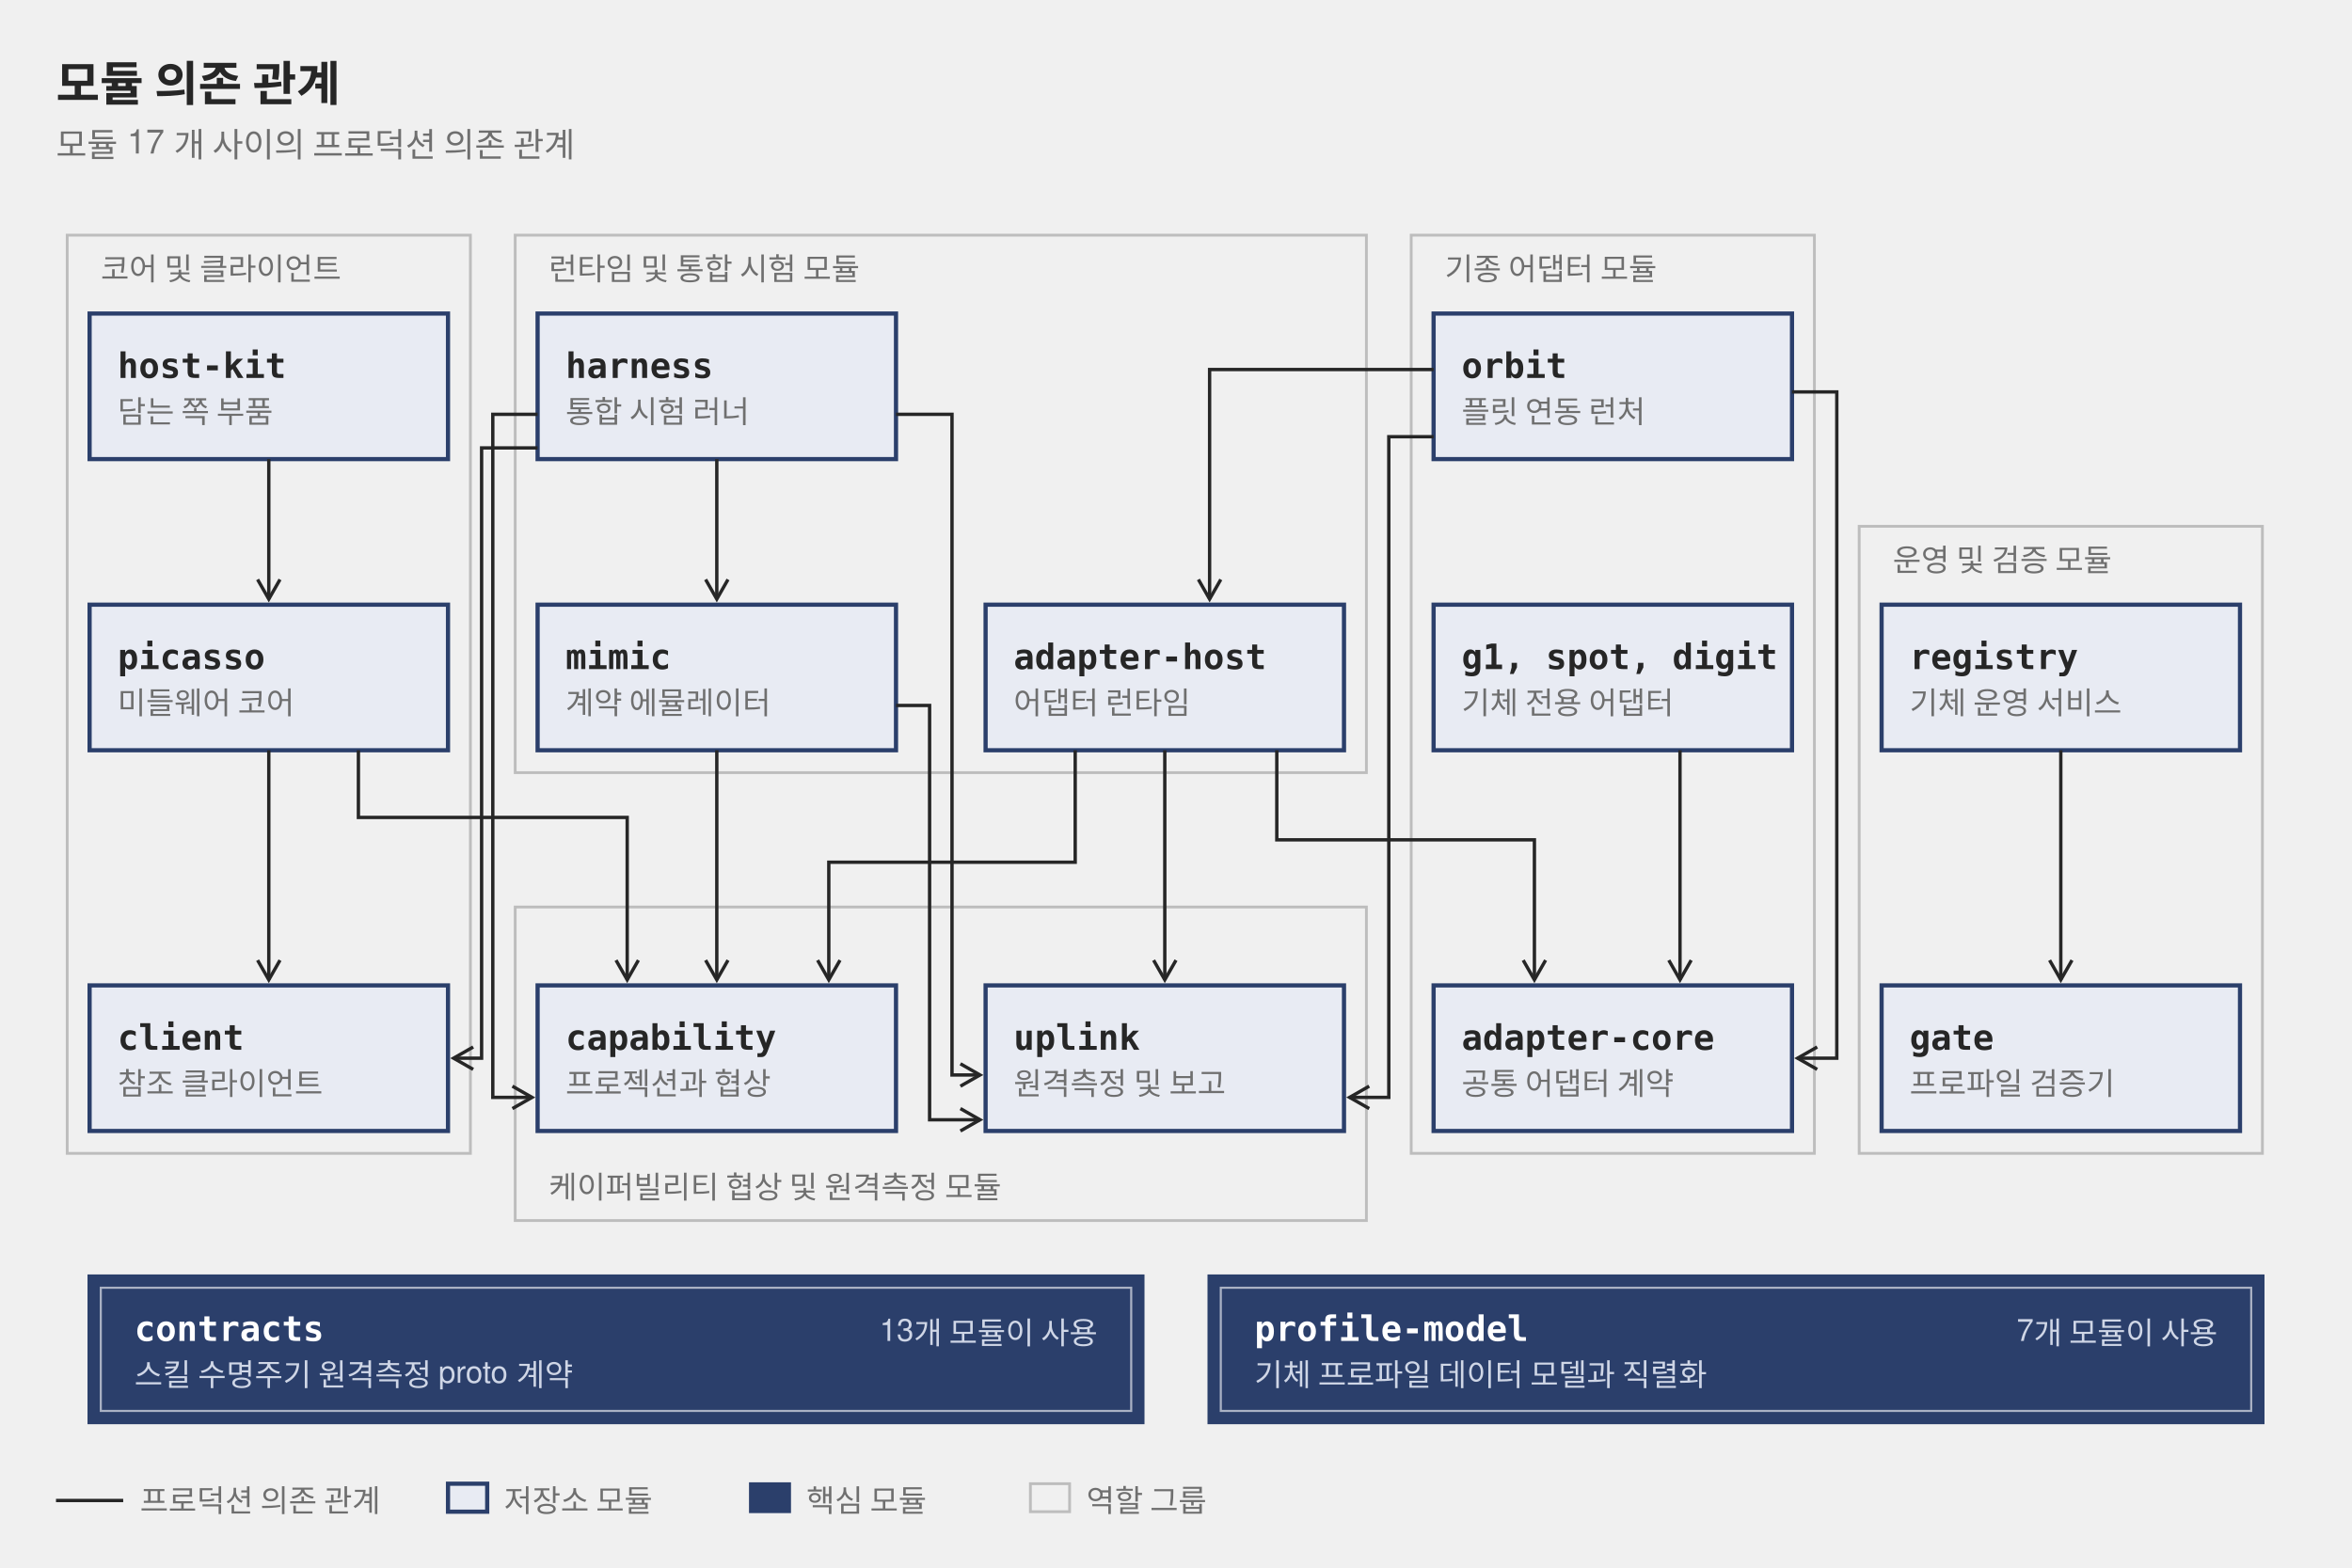
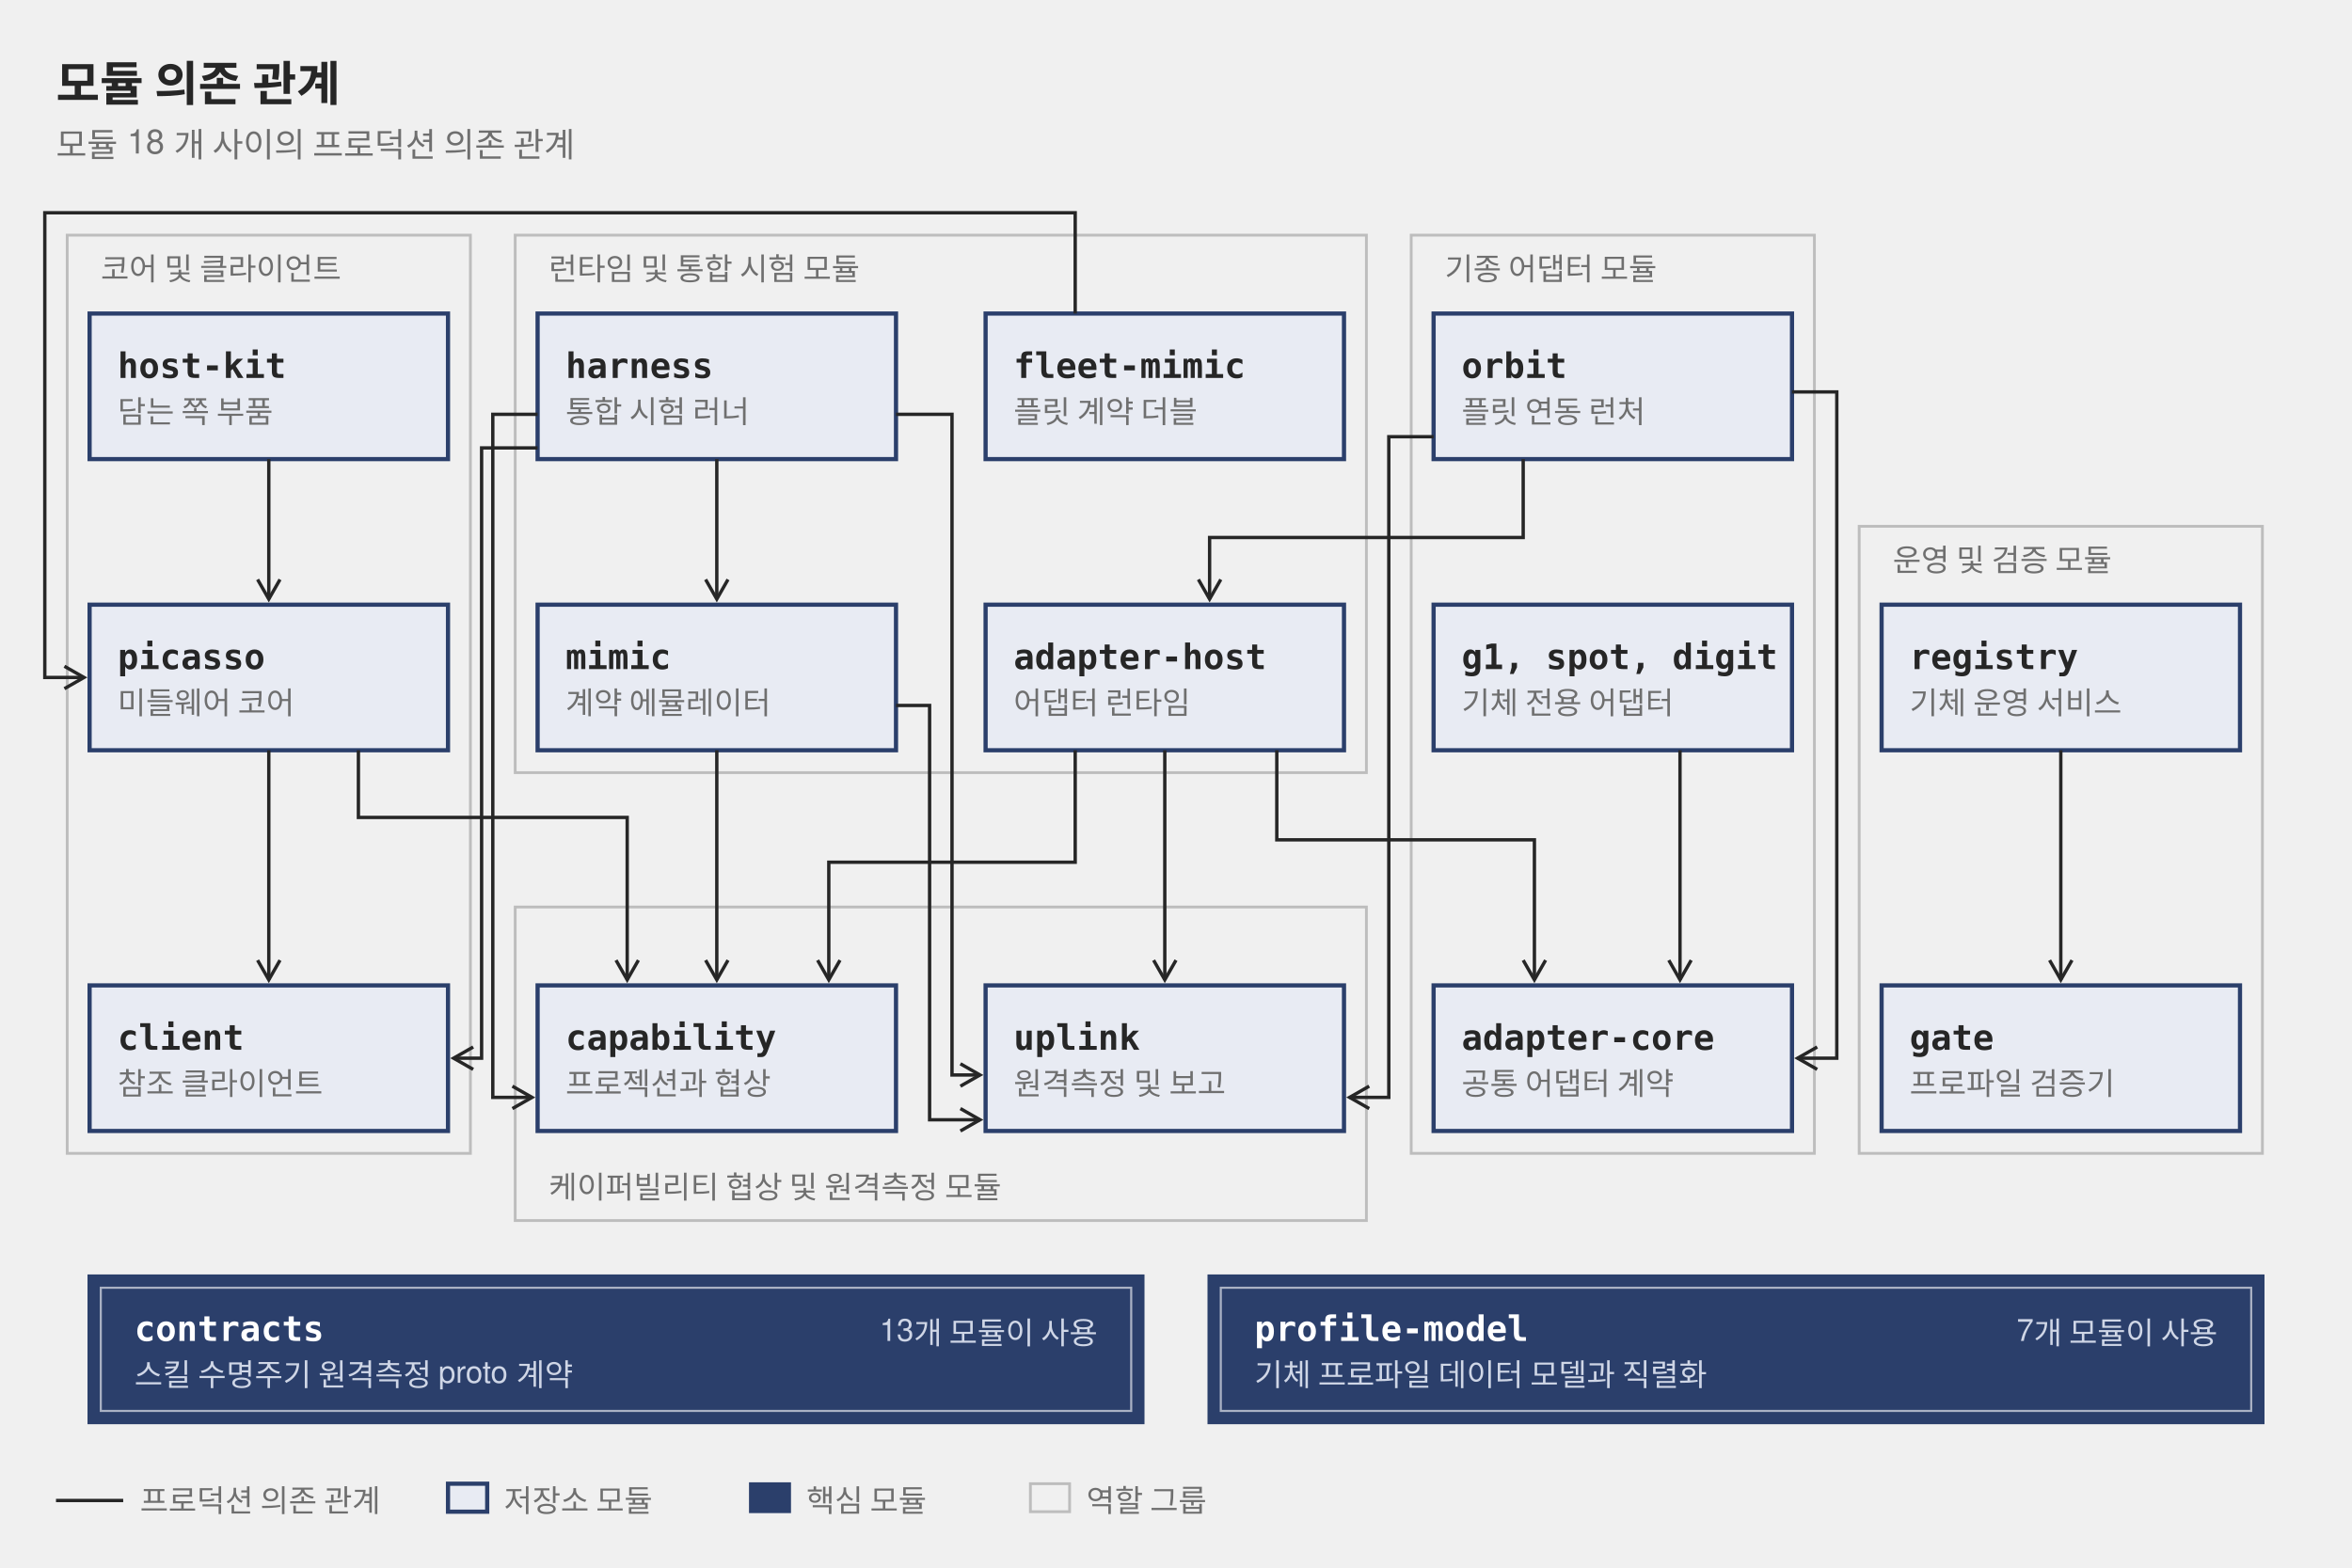
<svg xmlns="http://www.w3.org/2000/svg" width="840" height="560" viewBox="0 0 840 560">
  <defs>
    <marker id="data" markerUnits="userSpaceOnUse" markerWidth="10" markerHeight="10" refX="8" refY="5" orient="auto">
      <path d="M1,1 L8,5 L1,9" fill="none" stroke="#262626" stroke-width="1.2" />
    </marker>
  </defs>
  <g font-family="'Helvetica Neue', Helvetica, Arial, 'Apple SD Gothic Neo', 'Malgun Gothic', 'Noto Sans KR', 'Noto Sans CJK KR', sans-serif" fill="#262626">
    <text x="20" y="36" font-size="17" font-weight="700">모듈 의존 관계</text>
-     <text x="20" y="56" font-size="12" fill="#6f6f6f">모듈 17 개 사이의 프로덕션 의존 관계</text>
+     <text x="20" y="56" font-size="12" fill="#6f6f6f">모듈 18 개 사이의 프로덕션 의존 관계</text>
    <rect x="24" y="84" width="144" height="328" fill="none" stroke="#bdbdbd" />
    <text x="36" y="100" font-size="11" fill="#6f6f6f">코어 및 클라이언트</text>
    <rect x="184" y="84" width="304" height="192" fill="none" stroke="#bdbdbd" />
    <text x="196" y="100" font-size="11" fill="#6f6f6f">런타임 및 통합 시험 모듈</text>
    <rect x="184" y="324" width="304" height="112" fill="none" stroke="#bdbdbd" />
    <text x="196" y="428" font-size="11" fill="#6f6f6f">케이퍼빌리티 협상 및 원격측정 모듈</text>
    <rect x="504" y="84" width="144" height="328" fill="none" stroke="#bdbdbd" />
    <text x="516" y="100" font-size="11" fill="#6f6f6f">기종 어댑터 모듈</text>
    <rect x="664" y="188" width="144" height="224" fill="none" stroke="#bdbdbd" />
    <text x="676" y="204" font-size="11" fill="#6f6f6f">운영 및 검증 모듈</text>
    <rect x="32" y="112" width="128" height="52" fill="#e8ebf3" stroke="#2b3f6b" stroke-width="1.5" />
    <text x="42" y="135" font-size="12.5" font-weight="700" font-family="Menlo, Consolas, 'DejaVu Sans Mono', monospace">host-kit</text>
    <text x="42" y="151" font-size="11" fill="#6f6f6f">담는 쪽 부품</text>
    <rect x="192" y="112" width="128" height="52" fill="#e8ebf3" stroke="#2b3f6b" stroke-width="1.5" />
    <text x="202" y="135" font-size="12.5" font-weight="700" font-family="Menlo, Consolas, 'DejaVu Sans Mono', monospace">harness</text>
    <text x="202" y="151" font-size="11" fill="#6f6f6f">통합 시험 러너</text>
+     <rect x="352" y="112" width="128" height="52" fill="#e8ebf3" stroke="#2b3f6b" stroke-width="1.5" />
+     <text x="362" y="135" font-size="12.5" font-weight="700" font-family="Menlo, Consolas, 'DejaVu Sans Mono', monospace">fleet-mimic</text>
+     <text x="362" y="151" font-size="11" fill="#6f6f6f">플릿 계약 더블</text>
    <rect x="512" y="112" width="128" height="52" fill="#e8ebf3" stroke="#2b3f6b" stroke-width="1.5" />
    <text x="522" y="135" font-size="12.5" font-weight="700" font-family="Menlo, Consolas, 'DejaVu Sans Mono', monospace">orbit</text>
    <text x="522" y="151" font-size="11" fill="#6f6f6f">플릿 연동 런처</text>
    <rect x="32" y="216" width="128" height="52" fill="#e8ebf3" stroke="#2b3f6b" stroke-width="1.5" />
    <text x="42" y="239" font-size="12.5" font-weight="700" font-family="Menlo, Consolas, 'DejaVu Sans Mono', monospace">picasso</text>
    <text x="42" y="255" font-size="11" fill="#6f6f6f">미들웨어 코어</text>
    <rect x="192" y="216" width="128" height="52" fill="#e8ebf3" stroke="#2b3f6b" stroke-width="1.5" />
    <text x="202" y="239" font-size="12.5" font-weight="700" font-family="Menlo, Consolas, 'DejaVu Sans Mono', monospace">mimic</text>
    <text x="202" y="255" font-size="11" fill="#6f6f6f">계약 에뮬레이터</text>
    <rect x="352" y="216" width="128" height="52" fill="#e8ebf3" stroke="#2b3f6b" stroke-width="1.5" />
    <text x="362" y="239" font-size="12.5" font-weight="700" font-family="Menlo, Consolas, 'DejaVu Sans Mono', monospace">adapter-host</text>
    <text x="362" y="255" font-size="11" fill="#6f6f6f">어댑터 런타임</text>
    <rect x="512" y="216" width="128" height="52" fill="#e8ebf3" stroke="#2b3f6b" stroke-width="1.5" />
    <text x="522" y="239" font-size="12.5" font-weight="700" font-family="Menlo, Consolas, 'DejaVu Sans Mono', monospace">g1, spot, digit</text>
    <text x="522" y="255" font-size="11" fill="#6f6f6f">기체 전용 어댑터</text>
    <rect x="672" y="216" width="128" height="52" fill="#e8ebf3" stroke="#2b3f6b" stroke-width="1.5" />
    <text x="682" y="239" font-size="12.5" font-weight="700" font-family="Menlo, Consolas, 'DejaVu Sans Mono', monospace">registry</text>
    <text x="682" y="255" font-size="11" fill="#6f6f6f">기체 운영 서비스</text>
    <rect x="32" y="352" width="128" height="52" fill="#e8ebf3" stroke="#2b3f6b" stroke-width="1.5" />
    <text x="42" y="375" font-size="12.5" font-weight="700" font-family="Menlo, Consolas, 'DejaVu Sans Mono', monospace">client</text>
    <text x="42" y="391" font-size="11" fill="#6f6f6f">참조 클라이언트</text>
    <rect x="192" y="352" width="128" height="52" fill="#e8ebf3" stroke="#2b3f6b" stroke-width="1.5" />
    <text x="202" y="375" font-size="12.5" font-weight="700" font-family="Menlo, Consolas, 'DejaVu Sans Mono', monospace">capability</text>
    <text x="202" y="391" font-size="11" fill="#6f6f6f">프로젝션과 협상</text>
    <rect x="352" y="352" width="128" height="52" fill="#e8ebf3" stroke="#2b3f6b" stroke-width="1.5" />
    <text x="362" y="375" font-size="12.5" font-weight="700" font-family="Menlo, Consolas, 'DejaVu Sans Mono', monospace">uplink</text>
    <text x="362" y="391" font-size="11" fill="#6f6f6f">원격측정 및 보고</text>
    <rect x="512" y="352" width="128" height="52" fill="#e8ebf3" stroke="#2b3f6b" stroke-width="1.5" />
    <text x="522" y="375" font-size="12.5" font-weight="700" font-family="Menlo, Consolas, 'DejaVu Sans Mono', monospace">adapter-core</text>
    <text x="522" y="391" font-size="11" fill="#6f6f6f">공통 어댑터 계약</text>
    <rect x="672" y="352" width="128" height="52" fill="#e8ebf3" stroke="#2b3f6b" stroke-width="1.5" />
    <text x="682" y="375" font-size="12.5" font-weight="700" font-family="Menlo, Consolas, 'DejaVu Sans Mono', monospace">gate</text>
    <text x="682" y="391" font-size="11" fill="#6f6f6f">프로파일 검증기</text>
    <rect x="32" y="456" width="376" height="52" fill="#2b3f6b" stroke="#2b3f6b" stroke-width="1.5" />
    <rect x="36" y="460" width="368" height="44" fill="none" stroke="#fff" stroke-width="0.75" stroke-opacity="0.6" />
    <text x="48" y="479" font-size="12.5" font-weight="700" fill="#fff" font-family="Menlo, Consolas, 'DejaVu Sans Mono', monospace">contracts</text>
    <text x="48" y="495" font-size="11" fill="#cfd6e6">스킬 수명주기 원격측정 proto 계약</text>
    <text x="392" y="479" font-size="11" fill="#cfd6e6" text-anchor="end">13개 모듈이 사용</text>
    <rect x="432" y="456" width="376" height="52" fill="#2b3f6b" stroke="#2b3f6b" stroke-width="1.5" />
    <rect x="436" y="460" width="368" height="44" fill="none" stroke="#fff" stroke-width="0.75" stroke-opacity="0.6" />
    <text x="448" y="479" font-size="12.5" font-weight="700" fill="#fff" font-family="Menlo, Consolas, 'DejaVu Sans Mono', monospace">profile-model</text>
    <text x="448" y="495" font-size="11" fill="#cfd6e6">기체 프로파일 데이터 모델과 직렬화</text>
    <text x="792" y="479" font-size="11" fill="#cfd6e6" text-anchor="end">7개 모듈이 사용</text>
    <g fill="none" stroke="#262626" stroke-width="1.2">
      <path d="M96,164 V214" marker-end="url(#data)" />
+       <path d="M384,112 V76 H16 V242 H30" marker-end="url(#data)" />
      <path d="M96,268 V350" marker-end="url(#data)" />
      <path d="M128,268 V292 H224 V350" marker-end="url(#data)" />
      <path d="M256,268 V350" marker-end="url(#data)" />
      <path d="M320,252 H332 V400 H350" marker-end="url(#data)" />
      <path d="M384,268 V308 H296 V350" marker-end="url(#data)" />
      <path d="M416,268 V350" marker-end="url(#data)" />
      <path d="M456,268 V300 H548 V350" marker-end="url(#data)" />
      <path d="M600,268 V350" marker-end="url(#data)" />
      <path d="M736,268 V350" marker-end="url(#data)" />
      <path d="M256,164 V214" marker-end="url(#data)" />
      <path d="M192,160 H172 V378 H162" marker-end="url(#data)" />
      <path d="M192,148 H176 V392 H190" marker-end="url(#data)" />
      <path d="M320,148 H340 V384 H350" marker-end="url(#data)" />
-       <path d="M512,132 H432 V214" marker-end="url(#data)" />
+       <path d="M544,164 V192 H432 V214" marker-end="url(#data)" />
      <path d="M512,156 H496 V392 H482" marker-end="url(#data)" />
      <path d="M640,140 H656 V378 H642" marker-end="url(#data)" />
    </g>
    <g font-size="10.5" fill="#6f6f6f">
      <path d="M20,536 H44" fill="none" stroke="#262626" stroke-width="1.2" />
      <text x="50" y="540" font-size="11">프로덕션 의존 관계</text>
      <rect x="160" y="530" width="14" height="10" fill="#e8ebf3" stroke="#2b3f6b" stroke-width="1.5" />
      <text x="180" y="540" font-size="11">저장소 모듈</text>
      <rect x="268" y="530" width="14" height="10" fill="#2b3f6b" stroke="#2b3f6b" />
      <text x="288" y="540" font-size="11">핵심 모듈</text>
      <rect x="368" y="530" width="14" height="10" fill="none" stroke="#bdbdbd" />
      <text x="388" y="540" font-size="11">역할 그룹</text>
    </g>
  </g>
</svg>
